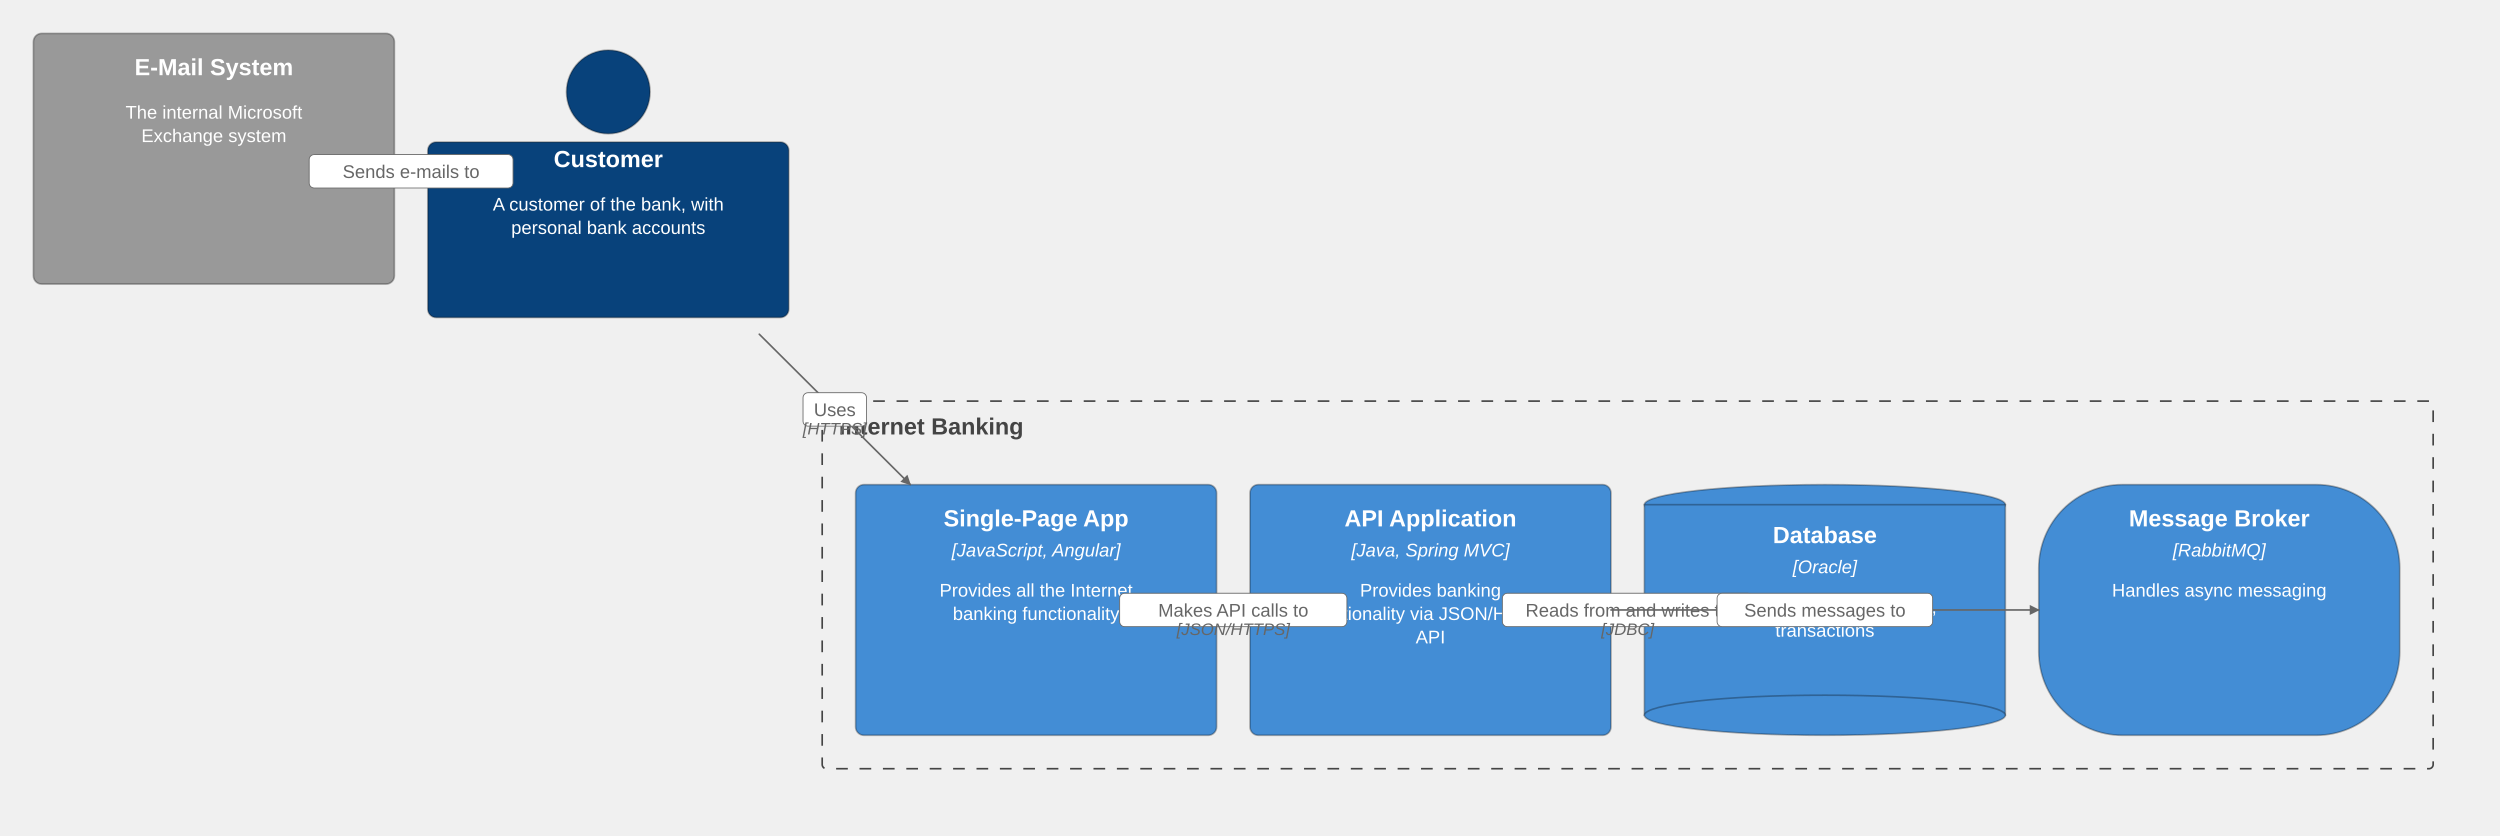
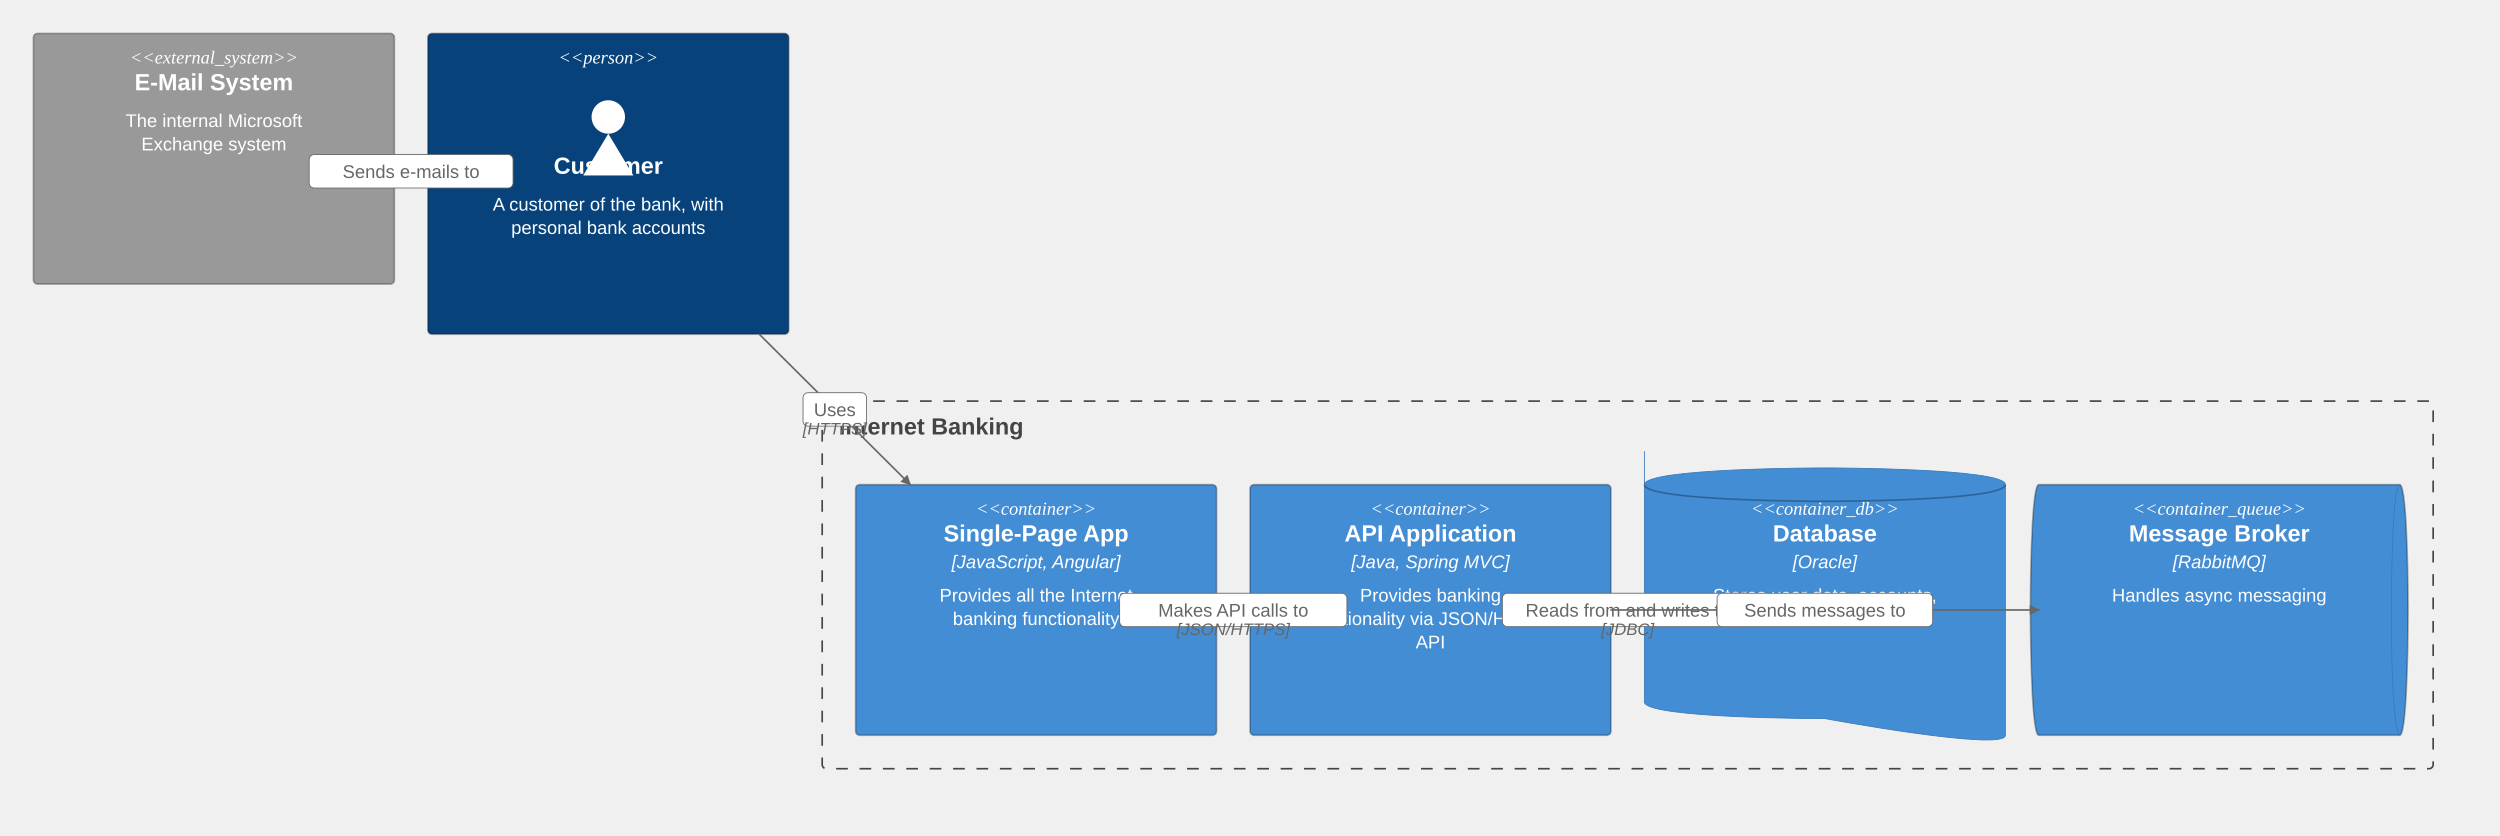
<svg xmlns="http://www.w3.org/2000/svg" width="1496" height="500" viewBox="0 0 1496 500" class="mermaid">
  <style>

.c4-element-group {
  cursor: pointer;
}

.c4-element, .c4-person-body {
  stroke: rgba(0,0,0,0.3);
  stroke-width: 1px;
}

.c4-person-head {
  stroke: rgba(0,0,0,0.3);
  stroke-width: 1px;
}

.c4-db-top, .c4-db-body, .c4-db-bottom {
  stroke: rgba(0,0,0,0.3);
  stroke-width: 1px;
}

.c4-queue {
  stroke: rgba(0,0,0,0.3);
  stroke-width: 1px;
}

.c4-boundary {
  fill: none;
}

.c4-label, .c4-technology, .c4-description {
  font-family: trebuchet ms, verdana, arial, sans-serif;
}

.c4-boundary-label {
  font-family: trebuchet ms, verdana, arial, sans-serif;
}

.c4-rel-label, .c4-rel-technology {
  font-family: trebuchet ms, verdana, arial, sans-serif;
}

.c4-relationship {
  stroke-linecap: round;
}

  </style>
  <defs>
    <marker id="c4-arrow" viewBox="0 0 10 10" refX="9" refY="5" markerWidth="6" markerHeight="6" orient="auto-start-reverse">
      <path d="M 0 0 L 10 5 L 0 10 z" fill="#666666" />
    </marker>
  </defs>
  <g class="root">
    <g class="clusters">

    </g>
    <g class="edgePaths">

    </g>
    <g class="edgeLabels">

    </g>
    <g class="nodes">

    </g>
    <g class="c4-boundary-group" id="c1">
-       <rect x="492" y="240" width="964" height="220" rx="2.5" ry="2.5" class="c4-boundary" stroke="#444444" stroke-width="1" fill="none" stroke-dasharray="7,7" />
+       <rect x="492" y="240" width="964" height="220" rx="2.5" ry="2.5" class="c4-boundary" stroke-dasharray="7,7" fill="none" stroke-width="1" stroke="#444444" />
      <text x="502" y="260" class="c4-boundary-label" fill="#444444" font-weight="bold" font-size="14">Internet Banking</text>
    </g>
    <g class="c4-element-group" id="email_system">
-       <rect x="20" y="20" width="216" height="150" rx="5" ry="5" class="c4-element" fill="#999999" />
-       <text x="128" y="45" class="c4-label" font-weight="bold" fill="#ffffff" font-size="14" text-anchor="middle">E-Mail System</text>
-       <text x="128" y="71" class="c4-description" fill="#ffffff" text-anchor="middle" font-size="11">The internal Microsoft</text>
-       <text x="128" y="85" class="c4-description" font-size="11" text-anchor="middle" fill="#ffffff">Exchange system</text>
+       <rect x="20" y="20" width="216" height="150" rx="2.5" ry="2.5" class="c4-element" stroke-width="0.5" stroke="#7a7a7a" fill="#999999" />
+       <text x="128" y="38" class="c4-type" font-style="italic" font-size="11" fill="#ffffff" text-anchor="middle">&lt;&lt;external_system&gt;&gt;</text>
+       <text x="128" y="54" class="c4-label" font-size="14" text-anchor="middle" fill="#ffffff" font-weight="bold">E-Mail System</text>
+       <text x="128" y="76" class="c4-description" text-anchor="middle" font-size="11" fill="#ffffff">The internal Microsoft</text>
+       <text x="128" y="90" class="c4-description" font-size="11" text-anchor="middle" fill="#ffffff">Exchange system</text>
    </g>
    <g class="c4-element-group" id="customer">
-       <circle cx="364" cy="55" r="25" class="c4-person-head" fill="#08427b" />
-       <rect x="256" y="85" width="216" height="105" rx="5" ry="5" class="c4-person-body" fill="#08427b" />
-       <text x="364" y="100" class="c4-label" font-weight="bold" text-anchor="middle" font-size="14" fill="#ffffff">Customer</text>
-       <text x="364" y="126" class="c4-description" font-size="11" fill="#ffffff" text-anchor="middle">A customer of the bank, with</text>
-       <text x="364" y="140" class="c4-description" text-anchor="middle" font-size="11" fill="#ffffff">personal bank accounts</text>
+       <rect x="256" y="20" width="216" height="180" rx="2.5" ry="2.5" class="c4-element" stroke-width="0.5" stroke="#073b6f" fill="#08427b" />
+       <text x="364" y="38" class="c4-type" text-anchor="middle" fill="#ffffff" font-size="11" font-style="italic">&lt;&lt;person&gt;&gt;</text>
+       <circle cx="364" cy="70" r="10" class="c4-person-icon-head" fill="#ffffff" />
+       <path d="M364,80 l-15,25 l30,0 z" class="c4-person-icon-body" fill="#ffffff" />
+       <text x="364" y="104" class="c4-label" text-anchor="middle" font-weight="bold" fill="#ffffff" font-size="14">Customer</text>
+       <text x="364" y="126" class="c4-description" text-anchor="middle" font-size="11" fill="#ffffff">A customer of the bank, with</text>
+       <text x="364" y="140" class="c4-description" fill="#ffffff" text-anchor="middle" font-size="11">personal bank accounts</text>
    </g>
    <g class="c4-element-group" id="spa">
-       <rect x="512" y="290" width="216" height="150" rx="5" ry="5" class="c4-element" fill="#438dd5" />
-       <text x="620" y="315" class="c4-label" font-size="14" fill="#ffffff" text-anchor="middle" font-weight="bold">Single-Page App</text>
-       <text x="620" y="333" class="c4-technology" fill="#ffffff" font-style="italic" text-anchor="middle" font-size="11">[JavaScript, Angular]</text>
-       <text x="620" y="357" class="c4-description" text-anchor="middle" fill="#ffffff" font-size="11">Provides all the Internet</text>
-       <text x="620" y="371" class="c4-description" text-anchor="middle" font-size="11" fill="#ffffff">banking functionality</text>
+       <rect x="512" y="290" width="216" height="150" rx="2.5" ry="2.5" class="c4-element" stroke-width="0.5" fill="#438dd5" stroke="#3879b8" />
+       <text x="620" y="308" class="c4-type" fill="#ffffff" font-style="italic" text-anchor="middle" font-size="11">&lt;&lt;container&gt;&gt;</text>
+       <text x="620" y="324" class="c4-label" font-weight="bold" text-anchor="middle" fill="#ffffff" font-size="14">Single-Page App</text>
+       <text x="620" y="340" class="c4-technology" font-style="italic" fill="#ffffff" font-size="11" text-anchor="middle">[JavaScript, Angular]</text>
+       <text x="620" y="360" class="c4-description" fill="#ffffff" text-anchor="middle" font-size="11">Provides all the Internet</text>
+       <text x="620" y="374" class="c4-description" fill="#ffffff" font-size="11" text-anchor="middle">banking functionality</text>
    </g>
    <g class="c4-element-group" id="api">
-       <rect x="748" y="290" width="216" height="150" rx="5" ry="5" class="c4-element" fill="#438dd5" />
-       <text x="856" y="315" class="c4-label" font-size="14" font-weight="bold" fill="#ffffff" text-anchor="middle">API Application</text>
-       <text x="856" y="333" class="c4-technology" fill="#ffffff" font-size="11" text-anchor="middle" font-style="italic">[Java, Spring MVC]</text>
-       <text x="856" y="357" class="c4-description" text-anchor="middle" font-size="11" fill="#ffffff">Provides banking</text>
-       <text x="856" y="371" class="c4-description" fill="#ffffff" text-anchor="middle" font-size="11">functionality via JSON/HTTPS</text>
-       <text x="856" y="385" class="c4-description" fill="#ffffff" font-size="11" text-anchor="middle">API</text>
+       <rect x="748" y="290" width="216" height="150" rx="2.5" ry="2.5" class="c4-element" fill="#438dd5" stroke="#3879b8" stroke-width="0.5" />
+       <text x="856" y="308" class="c4-type" fill="#ffffff" font-size="11" text-anchor="middle" font-style="italic">&lt;&lt;container&gt;&gt;</text>
+       <text x="856" y="324" class="c4-label" font-weight="bold" font-size="14" fill="#ffffff" text-anchor="middle">API Application</text>
+       <text x="856" y="340" class="c4-technology" font-style="italic" text-anchor="middle" font-size="11" fill="#ffffff">[Java, Spring MVC]</text>
+       <text x="856" y="360" class="c4-description" fill="#ffffff" font-size="11" text-anchor="middle">Provides banking</text>
+       <text x="856" y="374" class="c4-description" text-anchor="middle" font-size="11" fill="#ffffff">functionality via JSON/HTTPS</text>
+       <text x="856" y="388" class="c4-description" font-size="11" text-anchor="middle" fill="#ffffff">API</text>
    </g>
    <g class="c4-element-group" id="db">
-       <ellipse cx="1092" cy="302" rx="108" ry="12" class="c4-db-top" fill="#438dd5" />
-       <rect x="984" y="302" width="216" height="126" class="c4-db-body" fill="#438dd5" />
-       <ellipse cx="1092" cy="428" rx="108" ry="12" class="c4-db-bottom" fill="#438dd5" />
-       <text x="1092" y="325" class="c4-label" text-anchor="middle" font-weight="bold" font-size="14" fill="#ffffff">Database</text>
-       <text x="1092" y="343" class="c4-technology" text-anchor="middle" font-style="italic" fill="#ffffff" font-size="11">[Oracle]</text>
-       <text x="1092" y="367" class="c4-description" font-size="11" fill="#ffffff" text-anchor="middle">Stores user data, accounts,</text>
-       <text x="1092" y="381" class="c4-description" fill="#ffffff" font-size="11" text-anchor="middle">transactions</text>
+       <path d="M984,290c0,-10 108,-10 108,-10c0,0 108,0 108,10l0,150c0,10 -108,-10 -108,-10c0,0 -108,0 -108,-10l0,-150" class="c4-db" stroke-width="0.5" stroke="#3879b8" fill="#438dd5" />
+       <path d="M984,290c0,10 108,10 108,10c0,0 108,0 108,-10" class="c4-db-top" stroke-width="0.5" fill="none" stroke="#3879b8" />
+       <text x="1092" y="308" class="c4-type" text-anchor="middle" font-style="italic" fill="#ffffff" font-size="11">&lt;&lt;container_db&gt;&gt;</text>
+       <text x="1092" y="324" class="c4-label" font-size="14" text-anchor="middle" fill="#ffffff" font-weight="bold">Database</text>
+       <text x="1092" y="340" class="c4-technology" fill="#ffffff" text-anchor="middle" font-size="11" font-style="italic">[Oracle]</text>
+       <text x="1092" y="360" class="c4-description" font-size="11" fill="#ffffff" text-anchor="middle">Stores user data, accounts,</text>
+       <text x="1092" y="374" class="c4-description" text-anchor="middle" font-size="11" fill="#ffffff">transactions</text>
    </g>
    <g class="c4-element-group" id="queue">
-       <rect x="1220" y="290" width="216" height="150" rx="50" ry="50" class="c4-queue" fill="#438dd5" />
-       <text x="1328" y="315" class="c4-label" font-size="14" font-weight="bold" text-anchor="middle" fill="#ffffff">Message Broker</text>
-       <text x="1328" y="333" class="c4-technology" font-size="11" text-anchor="middle" font-style="italic" fill="#ffffff">[RabbitMQ]</text>
-       <text x="1328" y="357" class="c4-description" text-anchor="middle" fill="#ffffff" font-size="11">Handles async messaging</text>
+       <path d="M1220,290l216,0c5,0 5,75 5,75c0,0 0,75 -5,75l-216,0c-5,0 -5,-75 -5,-75c0,0 0,-75 5,-75" class="c4-queue" stroke="#3879b8" stroke-width="0.5" fill="#438dd5" />
+       <path d="M1436,290c-5,0 -5,75 -5,75c0,75 5,75 5,75" class="c4-queue-right" stroke-width="0.5" fill="none" stroke="#3879b8" />
+       <text x="1328" y="308" class="c4-type" fill="#ffffff" text-anchor="middle" font-style="italic" font-size="11">&lt;&lt;container_queue&gt;&gt;</text>
+       <text x="1328" y="324" class="c4-label" font-weight="bold" fill="#ffffff" text-anchor="middle" font-size="14">Message Broker</text>
+       <text x="1328" y="340" class="c4-technology" text-anchor="middle" font-style="italic" font-size="11" fill="#ffffff">[RabbitMQ]</text>
+       <text x="1328" y="360" class="c4-description" fill="#ffffff" font-size="11" text-anchor="middle">Handles async messaging</text>
    </g>
    <g class="c4-relationship-group">
-       <path d="M 454.353 200 L 544.706 290" class="c4-relationship" marker-end="url(#c4-arrow)" stroke-width="1" stroke="#666666" fill="none" />
-       <rect x="480.529" y="235" width="38" height="20" rx="3" ry="3" class="c4-rel-label-bg" stroke="#666666" stroke-width="0.5" fill="#ffffff" />
+       <path d="M 454.353 200 L 544.706 290" class="c4-relationship" marker-end="url(#c4-arrow)" fill="none" stroke="#666666" stroke-width="1" />
+       <rect x="480.529" y="235" width="38" height="20" rx="3" ry="3" class="c4-rel-label-bg" stroke-width="0.5" stroke="#666666" fill="#ffffff" />
      <text x="499.529" y="249" class="c4-rel-label" fill="#666666" text-anchor="middle" font-size="11">Uses</text>
-       <text x="499.529" y="260" class="c4-rel-technology" font-size="10" fill="#666666" font-style="italic" text-anchor="middle">[HTTPS]</text>
+       <text x="499.529" y="260" class="c4-rel-technology" fill="#666666" text-anchor="middle" font-style="italic" font-size="10">[HTTPS]</text>
    </g>
    <g class="c4-relationship-group">
-       <path d="M 728 365 L 748 365" class="c4-relationship" stroke-width="1" stroke="#666666" marker-end="url(#c4-arrow)" fill="none" />
-       <rect x="670" y="355" width="136" height="20" rx="3" ry="3" class="c4-rel-label-bg" stroke-width="0.5" fill="#ffffff" stroke="#666666" />
-       <text x="738" y="369" class="c4-rel-label" font-size="11" fill="#666666" text-anchor="middle">Makes API calls to</text>
-       <text x="738" y="380" class="c4-rel-technology" fill="#666666" text-anchor="middle" font-style="italic" font-size="10">[JSON/HTTPS]</text>
+       <path d="M 728 365 L 748 365" class="c4-relationship" marker-end="url(#c4-arrow)" stroke-width="1" stroke="#666666" fill="none" />
+       <rect x="670" y="355" width="136" height="20" rx="3" ry="3" class="c4-rel-label-bg" fill="#ffffff" stroke-width="0.5" stroke="#666666" />
+       <text x="738" y="369" class="c4-rel-label" fill="#666666" text-anchor="middle" font-size="11">Makes API calls to</text>
+       <text x="738" y="380" class="c4-rel-technology" text-anchor="middle" font-size="10" font-style="italic" fill="#666666">[JSON/HTTPS]</text>
    </g>
    <g class="c4-relationship-group">
-       <path d="M 964 365 L 984 365" class="c4-relationship" stroke="#666666" fill="none" stroke-width="1" marker-end="url(#c4-arrow)" />
-       <rect x="899" y="355" width="150" height="20" rx="3" ry="3" class="c4-rel-label-bg" stroke-width="0.5" stroke="#666666" fill="#ffffff" />
-       <text x="974" y="369" class="c4-rel-label" text-anchor="middle" font-size="11" fill="#666666">Reads from and writes to</text>
-       <text x="974" y="380" class="c4-rel-technology" font-style="italic" font-size="10" fill="#666666" text-anchor="middle">[JDBC]</text>
+       <path d="M 964 365 L 984 365" class="c4-relationship" fill="none" stroke-width="1" stroke="#666666" marker-end="url(#c4-arrow)" />
+       <rect x="899" y="355" width="150" height="20" rx="3" ry="3" class="c4-rel-label-bg" fill="#ffffff" stroke="#666666" stroke-width="0.5" />
+       <text x="974" y="369" class="c4-rel-label" font-size="11" fill="#666666" text-anchor="middle">Reads from and writes to</text>
+       <text x="974" y="380" class="c4-rel-technology" fill="#666666" font-style="italic" text-anchor="middle" font-size="10">[JDBC]</text>
    </g>
    <g class="c4-relationship-group">
-       <path d="M 964 365 L 1220 365" class="c4-relationship" stroke-width="1" stroke="#666666" marker-end="url(#c4-arrow)" fill="none" />
-       <rect x="1027.5" y="355" width="129" height="20" rx="3" ry="3" class="c4-rel-label-bg" stroke="#666666" stroke-width="0.5" fill="#ffffff" />
-       <text x="1092" y="369" class="c4-rel-label" font-size="11" fill="#666666" text-anchor="middle">Sends messages to</text>
+       <path d="M 964 365 L 1220 365" class="c4-relationship" stroke="#666666" fill="none" stroke-width="1" marker-end="url(#c4-arrow)" />
+       <rect x="1027.5" y="355" width="129" height="20" rx="3" ry="3" class="c4-rel-label-bg" fill="#ffffff" stroke-width="0.5" stroke="#666666" />
+       <text x="1092" y="369" class="c4-rel-label" font-size="11" text-anchor="middle" fill="#666666">Sends messages to</text>
    </g>
    <g class="c4-relationship-group">
-       <path d="M 236 101.864 L 256 103.136" class="c4-relationship" stroke="#666666" stroke-width="1" marker-end="url(#c4-arrow)" fill="none" />
+       <path d="M 236 101.864 L 256 103.136" class="c4-relationship" stroke-width="1" fill="none" stroke="#666666" marker-end="url(#c4-arrow)" />
      <rect x="185" y="92.5" width="122" height="20" rx="3" ry="3" class="c4-rel-label-bg" fill="#ffffff" stroke="#666666" stroke-width="0.5" />
-       <text x="246" y="106.5" class="c4-rel-label" fill="#666666" text-anchor="middle" font-size="11">Sends e-mails to</text>
+       <text x="246" y="106.5" class="c4-rel-label" font-size="11" fill="#666666" text-anchor="middle">Sends e-mails to</text>
    </g>
  </g>
</svg>
